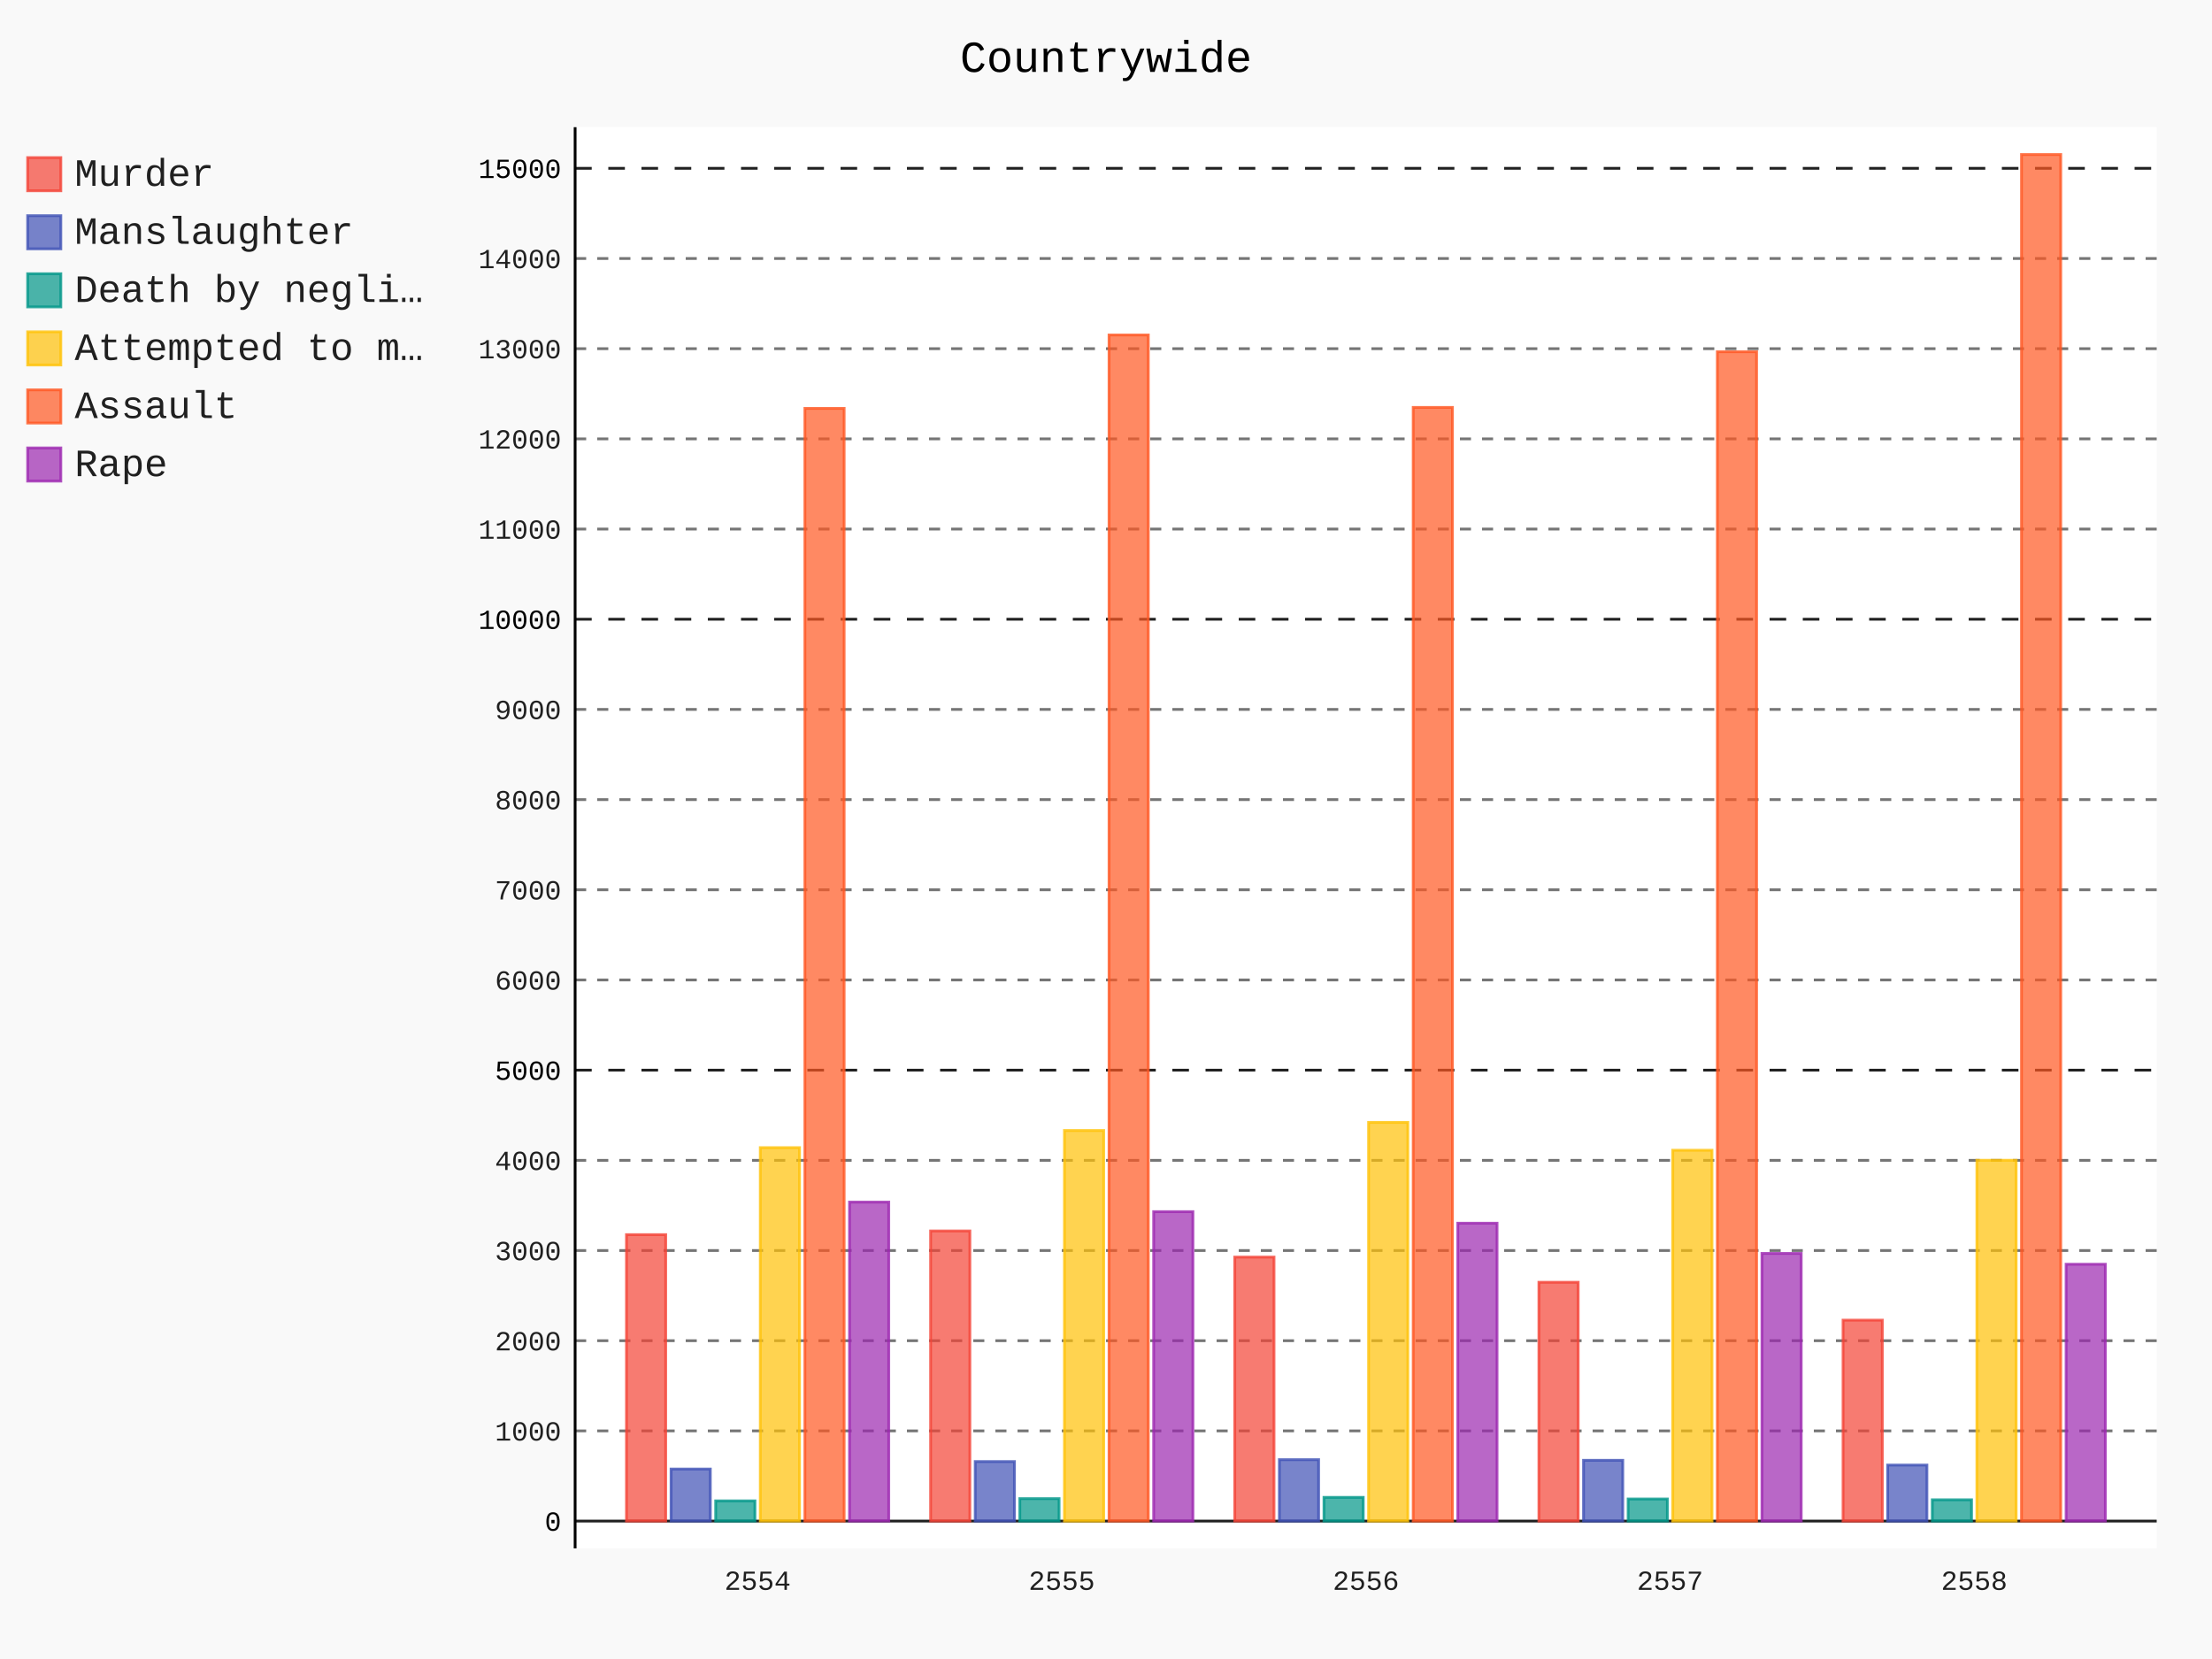
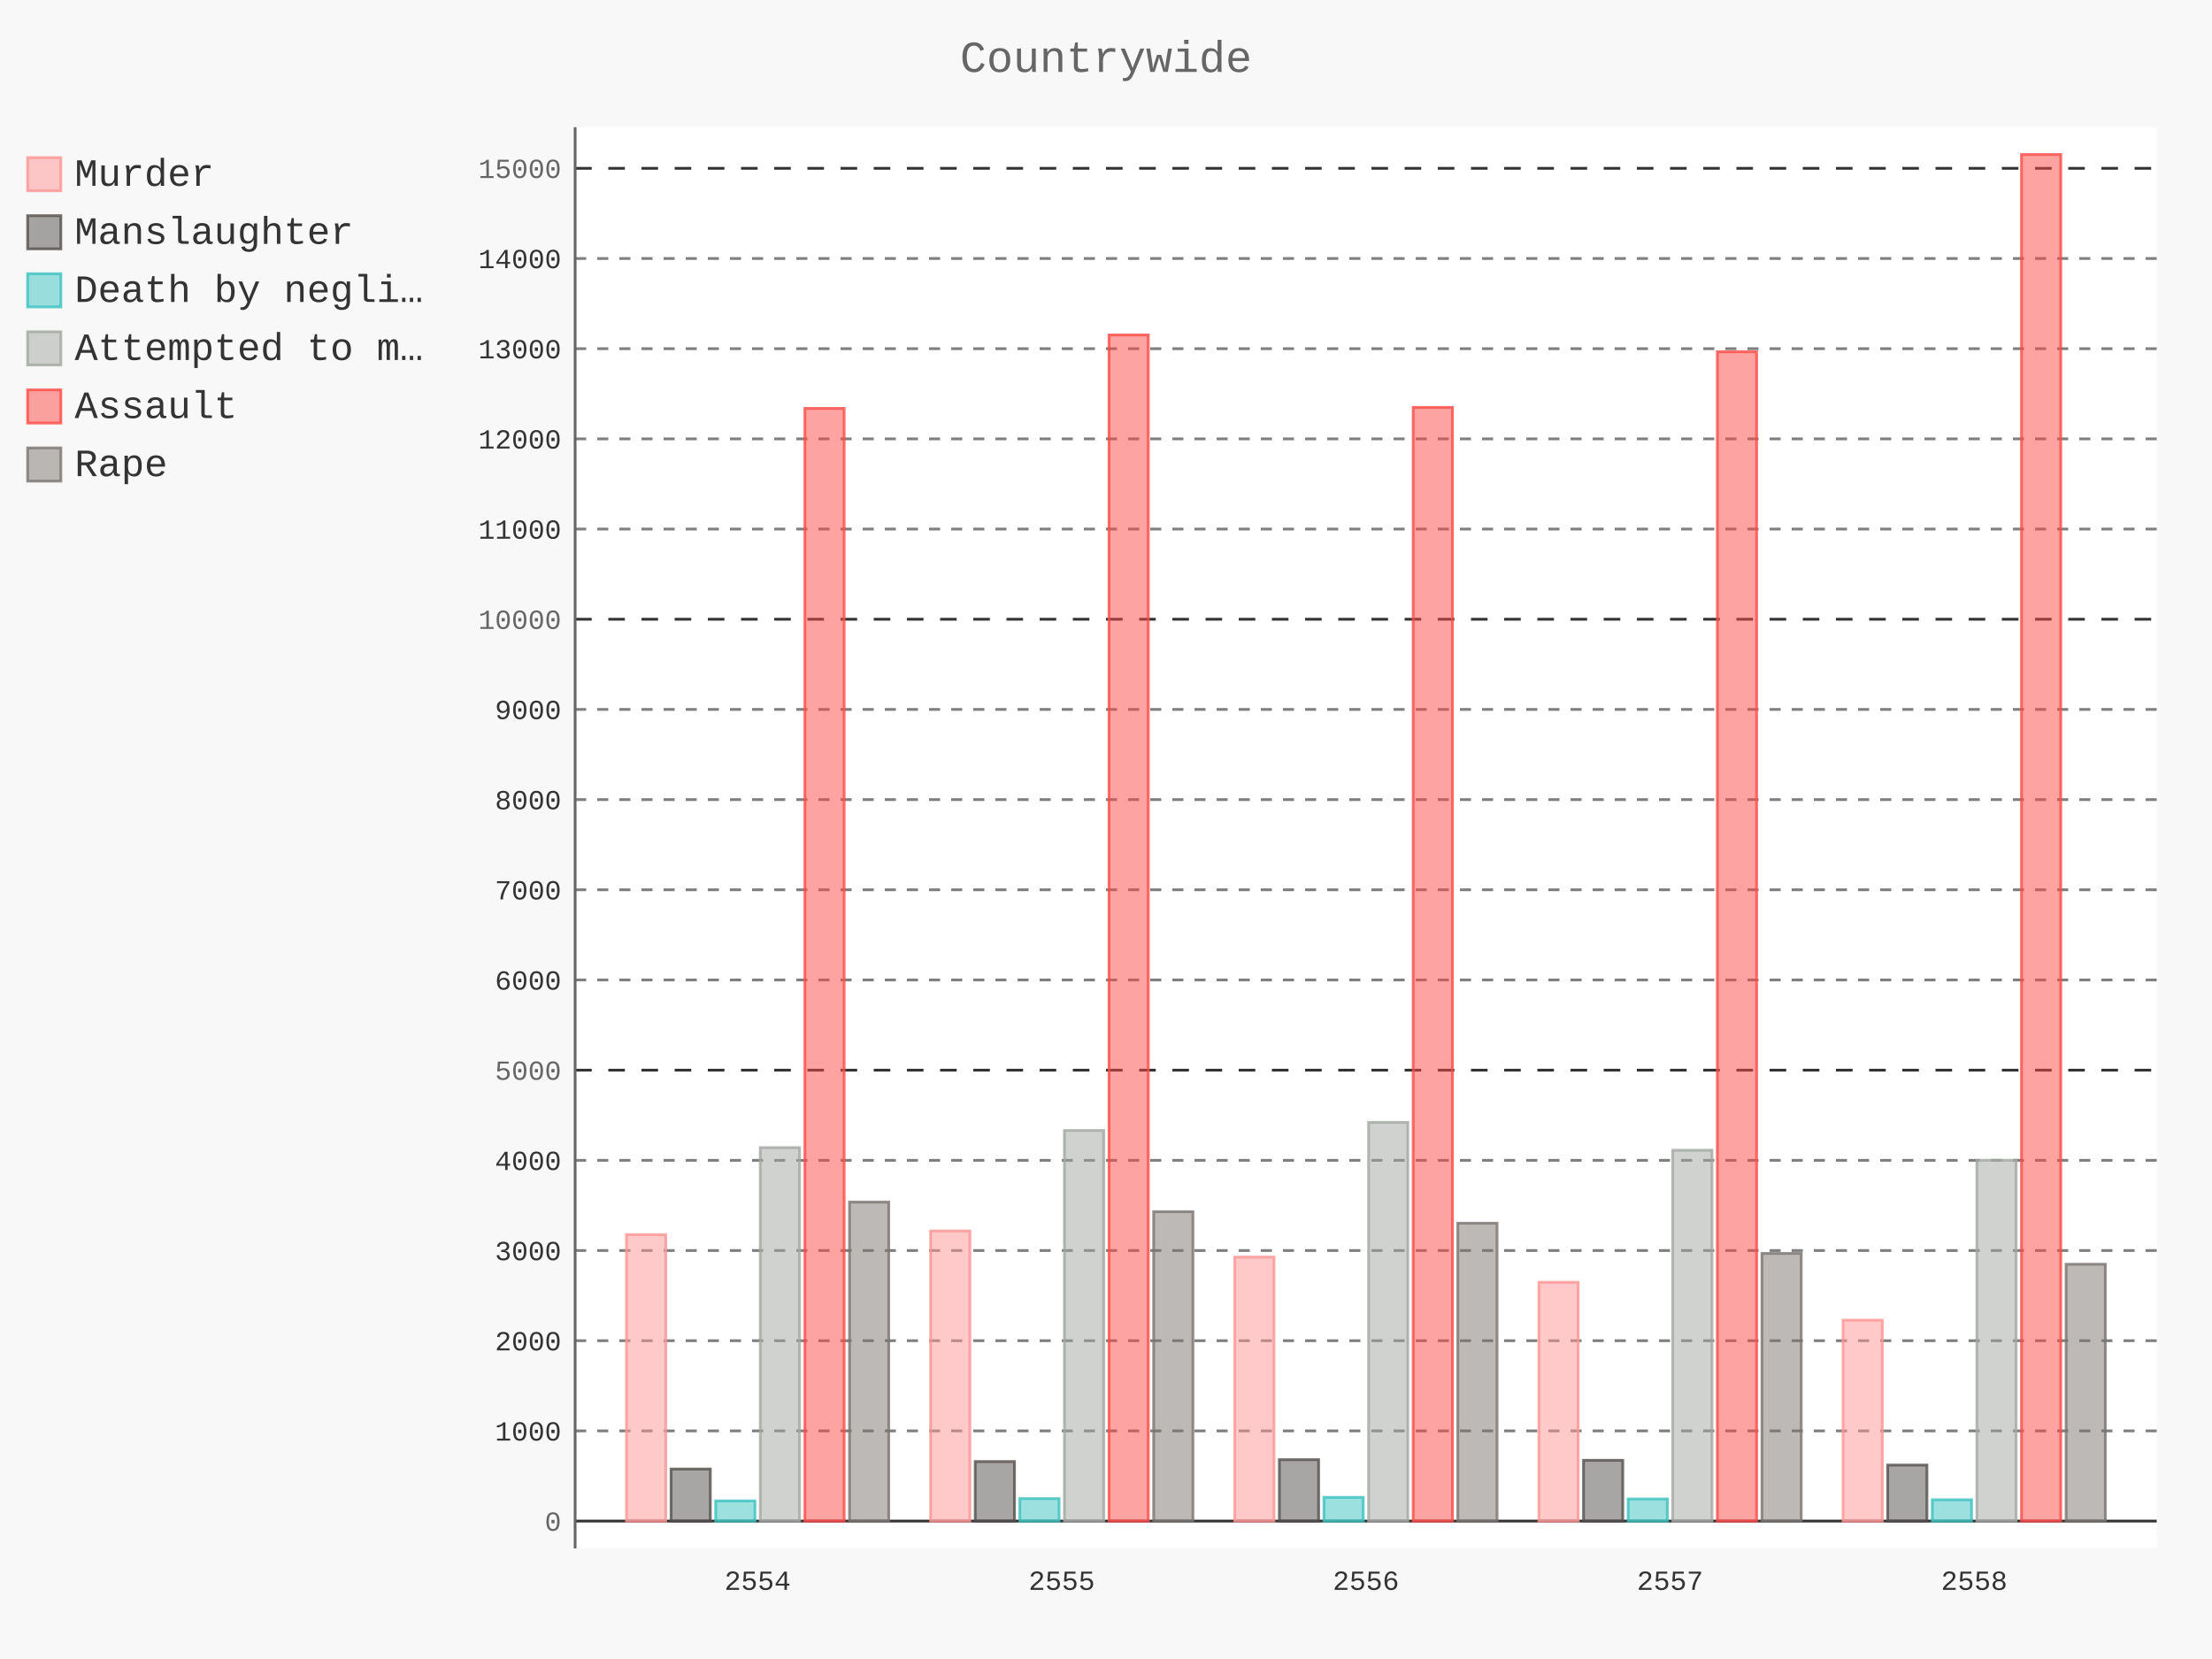
- <svg xmlns="http://www.w3.org/2000/svg" class="pygal-chart" id="chart-b6bae76d-2f96-45f6-87cd-413454b0d68c" viewBox="0 0 800 600">
+ <svg xmlns="http://www.w3.org/2000/svg" class="pygal-chart" id="chart-0d497788-f5ee-410a-a740-4adb68259a7d" viewBox="0 0 800 600">
  <defs>
-     <style type="text/css">#chart-b6bae76d-2f96-45f6-87cd-413454b0d68c{-webkit-user-select:none;-webkit-font-smoothing:antialiased;font-family:Consolas,"Liberation Mono",Menlo,Courier,monospace}#chart-b6bae76d-2f96-45f6-87cd-413454b0d68c .title{font-family:Consolas,"Liberation Mono",Menlo,Courier,monospace;font-size:16px}#chart-b6bae76d-2f96-45f6-87cd-413454b0d68c .legends .legend text{font-family:Consolas,"Liberation Mono",Menlo,Courier,monospace;font-size:14px}#chart-b6bae76d-2f96-45f6-87cd-413454b0d68c .axis text{font-family:Consolas,"Liberation Mono",Menlo,Courier,monospace;font-size:10px}#chart-b6bae76d-2f96-45f6-87cd-413454b0d68c .axis text.major{font-family:Consolas,"Liberation Mono",Menlo,Courier,monospace;font-size:10px}#chart-b6bae76d-2f96-45f6-87cd-413454b0d68c .text-overlay text.value{font-family:Consolas,"Liberation Mono",Menlo,Courier,monospace;font-size:16px}#chart-b6bae76d-2f96-45f6-87cd-413454b0d68c .text-overlay text.label{font-family:Consolas,"Liberation Mono",Menlo,Courier,monospace;font-size:10px}#chart-b6bae76d-2f96-45f6-87cd-413454b0d68c .tooltip{font-family:Consolas,"Liberation Mono",Menlo,Courier,monospace;font-size:14px}#chart-b6bae76d-2f96-45f6-87cd-413454b0d68c text.no_data{font-family:Consolas,"Liberation Mono",Menlo,Courier,monospace;font-size:64px}
- #chart-b6bae76d-2f96-45f6-87cd-413454b0d68c{background-color:rgba(249,249,249,1)}#chart-b6bae76d-2f96-45f6-87cd-413454b0d68c path,#chart-b6bae76d-2f96-45f6-87cd-413454b0d68c line,#chart-b6bae76d-2f96-45f6-87cd-413454b0d68c rect,#chart-b6bae76d-2f96-45f6-87cd-413454b0d68c circle{-webkit-transition:150ms;-moz-transition:150ms;transition:150ms}#chart-b6bae76d-2f96-45f6-87cd-413454b0d68c .graph &gt; .background{fill:rgba(249,249,249,1)}#chart-b6bae76d-2f96-45f6-87cd-413454b0d68c .plot &gt; .background{fill:rgba(255,255,255,1)}#chart-b6bae76d-2f96-45f6-87cd-413454b0d68c .graph{fill:rgba(0,0,0,.87)}#chart-b6bae76d-2f96-45f6-87cd-413454b0d68c text.no_data{fill:rgba(0,0,0,1)}#chart-b6bae76d-2f96-45f6-87cd-413454b0d68c .title{fill:rgba(0,0,0,1)}#chart-b6bae76d-2f96-45f6-87cd-413454b0d68c .legends .legend text{fill:rgba(0,0,0,.87)}#chart-b6bae76d-2f96-45f6-87cd-413454b0d68c .legends .legend:hover text{fill:rgba(0,0,0,1)}#chart-b6bae76d-2f96-45f6-87cd-413454b0d68c .axis .line{stroke:rgba(0,0,0,1)}#chart-b6bae76d-2f96-45f6-87cd-413454b0d68c .axis .guide.line{stroke:rgba(0,0,0,.54)}#chart-b6bae76d-2f96-45f6-87cd-413454b0d68c .axis .major.line{stroke:rgba(0,0,0,.87)}#chart-b6bae76d-2f96-45f6-87cd-413454b0d68c .axis text.major{fill:rgba(0,0,0,1)}#chart-b6bae76d-2f96-45f6-87cd-413454b0d68c .axis.y .guides:hover .guide.line,#chart-b6bae76d-2f96-45f6-87cd-413454b0d68c .line-graph .axis.x .guides:hover .guide.line,#chart-b6bae76d-2f96-45f6-87cd-413454b0d68c .stackedline-graph .axis.x .guides:hover .guide.line,#chart-b6bae76d-2f96-45f6-87cd-413454b0d68c .xy-graph .axis.x .guides:hover .guide.line{stroke:rgba(0,0,0,1)}#chart-b6bae76d-2f96-45f6-87cd-413454b0d68c .axis .guides:hover text{fill:rgba(0,0,0,1)}#chart-b6bae76d-2f96-45f6-87cd-413454b0d68c .reactive{fill-opacity:.7;stroke-opacity:.8}#chart-b6bae76d-2f96-45f6-87cd-413454b0d68c .ci{stroke:rgba(0,0,0,.87)}#chart-b6bae76d-2f96-45f6-87cd-413454b0d68c .reactive.active,#chart-b6bae76d-2f96-45f6-87cd-413454b0d68c .active .reactive{fill-opacity:.8;stroke-opacity:.9;stroke-width:4}#chart-b6bae76d-2f96-45f6-87cd-413454b0d68c .ci .reactive.active{stroke-width:1.5}#chart-b6bae76d-2f96-45f6-87cd-413454b0d68c .series text{fill:rgba(0,0,0,1)}#chart-b6bae76d-2f96-45f6-87cd-413454b0d68c .tooltip rect{fill:rgba(255,255,255,1);stroke:rgba(0,0,0,1);-webkit-transition:opacity 150ms;-moz-transition:opacity 150ms;transition:opacity 150ms}#chart-b6bae76d-2f96-45f6-87cd-413454b0d68c .tooltip .label{fill:rgba(0,0,0,.87)}#chart-b6bae76d-2f96-45f6-87cd-413454b0d68c .tooltip .label{fill:rgba(0,0,0,.87)}#chart-b6bae76d-2f96-45f6-87cd-413454b0d68c .tooltip .legend{font-size:.8em;fill:rgba(0,0,0,.54)}#chart-b6bae76d-2f96-45f6-87cd-413454b0d68c .tooltip .x_label{font-size:.6em;fill:rgba(0,0,0,1)}#chart-b6bae76d-2f96-45f6-87cd-413454b0d68c .tooltip .xlink{font-size:.5em;text-decoration:underline}#chart-b6bae76d-2f96-45f6-87cd-413454b0d68c .tooltip .value{font-size:1.5em}#chart-b6bae76d-2f96-45f6-87cd-413454b0d68c .bound{font-size:.5em}#chart-b6bae76d-2f96-45f6-87cd-413454b0d68c .max-value{font-size:.75em;fill:rgba(0,0,0,.54)}#chart-b6bae76d-2f96-45f6-87cd-413454b0d68c .map-element{fill:rgba(255,255,255,1);stroke:rgba(0,0,0,.54) !important}#chart-b6bae76d-2f96-45f6-87cd-413454b0d68c .map-element .reactive{fill-opacity:inherit;stroke-opacity:inherit}#chart-b6bae76d-2f96-45f6-87cd-413454b0d68c .color-0,#chart-b6bae76d-2f96-45f6-87cd-413454b0d68c .color-0 a:visited{stroke:#F44336;fill:#F44336}#chart-b6bae76d-2f96-45f6-87cd-413454b0d68c .color-1,#chart-b6bae76d-2f96-45f6-87cd-413454b0d68c .color-1 a:visited{stroke:#3F51B5;fill:#3F51B5}#chart-b6bae76d-2f96-45f6-87cd-413454b0d68c .color-2,#chart-b6bae76d-2f96-45f6-87cd-413454b0d68c .color-2 a:visited{stroke:#009688;fill:#009688}#chart-b6bae76d-2f96-45f6-87cd-413454b0d68c .color-3,#chart-b6bae76d-2f96-45f6-87cd-413454b0d68c .color-3 a:visited{stroke:#FFC107;fill:#FFC107}#chart-b6bae76d-2f96-45f6-87cd-413454b0d68c .color-4,#chart-b6bae76d-2f96-45f6-87cd-413454b0d68c .color-4 a:visited{stroke:#FF5722;fill:#FF5722}#chart-b6bae76d-2f96-45f6-87cd-413454b0d68c .color-5,#chart-b6bae76d-2f96-45f6-87cd-413454b0d68c .color-5 a:visited{stroke:#9C27B0;fill:#9C27B0}#chart-b6bae76d-2f96-45f6-87cd-413454b0d68c .text-overlay .color-0 text{fill:black}#chart-b6bae76d-2f96-45f6-87cd-413454b0d68c .text-overlay .color-1 text{fill:black}#chart-b6bae76d-2f96-45f6-87cd-413454b0d68c .text-overlay .color-2 text{fill:black}#chart-b6bae76d-2f96-45f6-87cd-413454b0d68c .text-overlay .color-3 text{fill:black}#chart-b6bae76d-2f96-45f6-87cd-413454b0d68c .text-overlay .color-4 text{fill:black}#chart-b6bae76d-2f96-45f6-87cd-413454b0d68c .text-overlay .color-5 text{fill:black}
- #chart-b6bae76d-2f96-45f6-87cd-413454b0d68c text.no_data{text-anchor:middle}#chart-b6bae76d-2f96-45f6-87cd-413454b0d68c .guide.line{fill:none}#chart-b6bae76d-2f96-45f6-87cd-413454b0d68c .centered{text-anchor:middle}#chart-b6bae76d-2f96-45f6-87cd-413454b0d68c .title{text-anchor:middle}#chart-b6bae76d-2f96-45f6-87cd-413454b0d68c .legends .legend text{fill-opacity:1}#chart-b6bae76d-2f96-45f6-87cd-413454b0d68c .axis.x text{text-anchor:middle}#chart-b6bae76d-2f96-45f6-87cd-413454b0d68c .axis.x:not(.web) text[transform]{text-anchor:start}#chart-b6bae76d-2f96-45f6-87cd-413454b0d68c .axis.x:not(.web) text[transform].backwards{text-anchor:end}#chart-b6bae76d-2f96-45f6-87cd-413454b0d68c .axis.y text{text-anchor:end}#chart-b6bae76d-2f96-45f6-87cd-413454b0d68c .axis.y text[transform].backwards{text-anchor:start}#chart-b6bae76d-2f96-45f6-87cd-413454b0d68c .axis.y2 text{text-anchor:start}#chart-b6bae76d-2f96-45f6-87cd-413454b0d68c .axis.y2 text[transform].backwards{text-anchor:end}#chart-b6bae76d-2f96-45f6-87cd-413454b0d68c .axis .guide.line{stroke-dasharray:4,4}#chart-b6bae76d-2f96-45f6-87cd-413454b0d68c .axis .major.guide.line{stroke-dasharray:6,6}#chart-b6bae76d-2f96-45f6-87cd-413454b0d68c .horizontal .axis.y .guide.line,#chart-b6bae76d-2f96-45f6-87cd-413454b0d68c .horizontal .axis.y2 .guide.line,#chart-b6bae76d-2f96-45f6-87cd-413454b0d68c .vertical .axis.x .guide.line{opacity:0}#chart-b6bae76d-2f96-45f6-87cd-413454b0d68c .horizontal .axis.always_show .guide.line,#chart-b6bae76d-2f96-45f6-87cd-413454b0d68c .vertical .axis.always_show .guide.line{opacity:1 !important}#chart-b6bae76d-2f96-45f6-87cd-413454b0d68c .axis.y .guides:hover .guide.line,#chart-b6bae76d-2f96-45f6-87cd-413454b0d68c .axis.y2 .guides:hover .guide.line,#chart-b6bae76d-2f96-45f6-87cd-413454b0d68c .axis.x .guides:hover .guide.line{opacity:1}#chart-b6bae76d-2f96-45f6-87cd-413454b0d68c .axis .guides:hover text{opacity:1}#chart-b6bae76d-2f96-45f6-87cd-413454b0d68c .nofill{fill:none}#chart-b6bae76d-2f96-45f6-87cd-413454b0d68c .subtle-fill{fill-opacity:.2}#chart-b6bae76d-2f96-45f6-87cd-413454b0d68c .dot{stroke-width:1px;fill-opacity:1}#chart-b6bae76d-2f96-45f6-87cd-413454b0d68c .dot.active{stroke-width:5px}#chart-b6bae76d-2f96-45f6-87cd-413454b0d68c .dot.negative{fill:transparent}#chart-b6bae76d-2f96-45f6-87cd-413454b0d68c text,#chart-b6bae76d-2f96-45f6-87cd-413454b0d68c tspan{stroke:none !important}#chart-b6bae76d-2f96-45f6-87cd-413454b0d68c .series text.active{opacity:1}#chart-b6bae76d-2f96-45f6-87cd-413454b0d68c .tooltip rect{fill-opacity:.95;stroke-width:.5}#chart-b6bae76d-2f96-45f6-87cd-413454b0d68c .tooltip text{fill-opacity:1}#chart-b6bae76d-2f96-45f6-87cd-413454b0d68c .showable{visibility:hidden}#chart-b6bae76d-2f96-45f6-87cd-413454b0d68c .showable.shown{visibility:visible}#chart-b6bae76d-2f96-45f6-87cd-413454b0d68c .gauge-background{fill:rgba(229,229,229,1);stroke:none}#chart-b6bae76d-2f96-45f6-87cd-413454b0d68c .bg-lines{stroke:rgba(249,249,249,1);stroke-width:2px}</style>
+     <style type="text/css">#chart-0d497788-f5ee-410a-a740-4adb68259a7d{-webkit-user-select:none;-webkit-font-smoothing:antialiased;font-family:Consolas,"Liberation Mono",Menlo,Courier,monospace}#chart-0d497788-f5ee-410a-a740-4adb68259a7d .title{font-family:Consolas,"Liberation Mono",Menlo,Courier,monospace;font-size:16px}#chart-0d497788-f5ee-410a-a740-4adb68259a7d .legends .legend text{font-family:Consolas,"Liberation Mono",Menlo,Courier,monospace;font-size:14px}#chart-0d497788-f5ee-410a-a740-4adb68259a7d .axis text{font-family:Consolas,"Liberation Mono",Menlo,Courier,monospace;font-size:10px}#chart-0d497788-f5ee-410a-a740-4adb68259a7d .axis text.major{font-family:Consolas,"Liberation Mono",Menlo,Courier,monospace;font-size:10px}#chart-0d497788-f5ee-410a-a740-4adb68259a7d .text-overlay text.value{font-family:Consolas,"Liberation Mono",Menlo,Courier,monospace;font-size:16px}#chart-0d497788-f5ee-410a-a740-4adb68259a7d .text-overlay text.label{font-family:Consolas,"Liberation Mono",Menlo,Courier,monospace;font-size:10px}#chart-0d497788-f5ee-410a-a740-4adb68259a7d .tooltip{font-family:Consolas,"Liberation Mono",Menlo,Courier,monospace;font-size:14px}#chart-0d497788-f5ee-410a-a740-4adb68259a7d text.no_data{font-family:Consolas,"Liberation Mono",Menlo,Courier,monospace;font-size:64px}
+ #chart-0d497788-f5ee-410a-a740-4adb68259a7d{background-color:#f8f8f8}#chart-0d497788-f5ee-410a-a740-4adb68259a7d path,#chart-0d497788-f5ee-410a-a740-4adb68259a7d line,#chart-0d497788-f5ee-410a-a740-4adb68259a7d rect,#chart-0d497788-f5ee-410a-a740-4adb68259a7d circle{-webkit-transition:250ms ease-in;-moz-transition:250ms ease-in;transition:250ms ease-in}#chart-0d497788-f5ee-410a-a740-4adb68259a7d .graph &gt; .background{fill:#f8f8f8}#chart-0d497788-f5ee-410a-a740-4adb68259a7d .plot &gt; .background{fill:#ffffff}#chart-0d497788-f5ee-410a-a740-4adb68259a7d .graph{fill:#333}#chart-0d497788-f5ee-410a-a740-4adb68259a7d text.no_data{fill:#666}#chart-0d497788-f5ee-410a-a740-4adb68259a7d .title{fill:#666}#chart-0d497788-f5ee-410a-a740-4adb68259a7d .legends .legend text{fill:#333}#chart-0d497788-f5ee-410a-a740-4adb68259a7d .legends .legend:hover text{fill:#666}#chart-0d497788-f5ee-410a-a740-4adb68259a7d .axis .line{stroke:#666}#chart-0d497788-f5ee-410a-a740-4adb68259a7d .axis .guide.line{stroke:rgba(0,0,0,0.5)}#chart-0d497788-f5ee-410a-a740-4adb68259a7d .axis .major.line{stroke:#333}#chart-0d497788-f5ee-410a-a740-4adb68259a7d .axis text.major{fill:#666}#chart-0d497788-f5ee-410a-a740-4adb68259a7d .axis.y .guides:hover .guide.line,#chart-0d497788-f5ee-410a-a740-4adb68259a7d .line-graph .axis.x .guides:hover .guide.line,#chart-0d497788-f5ee-410a-a740-4adb68259a7d .stackedline-graph .axis.x .guides:hover .guide.line,#chart-0d497788-f5ee-410a-a740-4adb68259a7d .xy-graph .axis.x .guides:hover .guide.line{stroke:#666}#chart-0d497788-f5ee-410a-a740-4adb68259a7d .axis .guides:hover text{fill:#666}#chart-0d497788-f5ee-410a-a740-4adb68259a7d .reactive{fill-opacity:.5;stroke-opacity:.8}#chart-0d497788-f5ee-410a-a740-4adb68259a7d .ci{stroke:#333}#chart-0d497788-f5ee-410a-a740-4adb68259a7d .reactive.active,#chart-0d497788-f5ee-410a-a740-4adb68259a7d .active .reactive{fill-opacity:.9;stroke-opacity:.9;stroke-width:4}#chart-0d497788-f5ee-410a-a740-4adb68259a7d .ci .reactive.active{stroke-width:1.5}#chart-0d497788-f5ee-410a-a740-4adb68259a7d .series text{fill:#666}#chart-0d497788-f5ee-410a-a740-4adb68259a7d .tooltip rect{fill:#ffffff;stroke:#666;-webkit-transition:opacity 250ms ease-in;-moz-transition:opacity 250ms ease-in;transition:opacity 250ms ease-in}#chart-0d497788-f5ee-410a-a740-4adb68259a7d .tooltip .label{fill:#333}#chart-0d497788-f5ee-410a-a740-4adb68259a7d .tooltip .label{fill:#333}#chart-0d497788-f5ee-410a-a740-4adb68259a7d .tooltip .legend{font-size:.8em;fill:rgba(0,0,0,0.5)}#chart-0d497788-f5ee-410a-a740-4adb68259a7d .tooltip .x_label{font-size:.6em;fill:#666}#chart-0d497788-f5ee-410a-a740-4adb68259a7d .tooltip .xlink{font-size:.5em;text-decoration:underline}#chart-0d497788-f5ee-410a-a740-4adb68259a7d .tooltip .value{font-size:1.5em}#chart-0d497788-f5ee-410a-a740-4adb68259a7d .bound{font-size:.5em}#chart-0d497788-f5ee-410a-a740-4adb68259a7d .max-value{font-size:.75em;fill:rgba(0,0,0,0.5)}#chart-0d497788-f5ee-410a-a740-4adb68259a7d .map-element{fill:#ffffff;stroke:rgba(0,0,0,0.5) !important}#chart-0d497788-f5ee-410a-a740-4adb68259a7d .map-element .reactive{fill-opacity:inherit;stroke-opacity:inherit}#chart-0d497788-f5ee-410a-a740-4adb68259a7d .color-0,#chart-0d497788-f5ee-410a-a740-4adb68259a7d .color-0 a:visited{stroke:#fe9592;fill:#fe9592}#chart-0d497788-f5ee-410a-a740-4adb68259a7d .color-1,#chart-0d497788-f5ee-410a-a740-4adb68259a7d .color-1 a:visited{stroke:#534f4c;fill:#534f4c}#chart-0d497788-f5ee-410a-a740-4adb68259a7d .color-2,#chart-0d497788-f5ee-410a-a740-4adb68259a7d .color-2 a:visited{stroke:#3ac2c0;fill:#3ac2c0}#chart-0d497788-f5ee-410a-a740-4adb68259a7d .color-3,#chart-0d497788-f5ee-410a-a740-4adb68259a7d .color-3 a:visited{stroke:#a2a7a1;fill:#a2a7a1}#chart-0d497788-f5ee-410a-a740-4adb68259a7d .color-4,#chart-0d497788-f5ee-410a-a740-4adb68259a7d .color-4 a:visited{stroke:#fd4b46;fill:#fd4b46}#chart-0d497788-f5ee-410a-a740-4adb68259a7d .color-5,#chart-0d497788-f5ee-410a-a740-4adb68259a7d .color-5 a:visited{stroke:#7b7571;fill:#7b7571}#chart-0d497788-f5ee-410a-a740-4adb68259a7d .text-overlay .color-0 text{fill:black}#chart-0d497788-f5ee-410a-a740-4adb68259a7d .text-overlay .color-1 text{fill:black}#chart-0d497788-f5ee-410a-a740-4adb68259a7d .text-overlay .color-2 text{fill:black}#chart-0d497788-f5ee-410a-a740-4adb68259a7d .text-overlay .color-3 text{fill:black}#chart-0d497788-f5ee-410a-a740-4adb68259a7d .text-overlay .color-4 text{fill:black}#chart-0d497788-f5ee-410a-a740-4adb68259a7d .text-overlay .color-5 text{fill:black}
+ #chart-0d497788-f5ee-410a-a740-4adb68259a7d text.no_data{text-anchor:middle}#chart-0d497788-f5ee-410a-a740-4adb68259a7d .guide.line{fill:none}#chart-0d497788-f5ee-410a-a740-4adb68259a7d .centered{text-anchor:middle}#chart-0d497788-f5ee-410a-a740-4adb68259a7d .title{text-anchor:middle}#chart-0d497788-f5ee-410a-a740-4adb68259a7d .legends .legend text{fill-opacity:1}#chart-0d497788-f5ee-410a-a740-4adb68259a7d .axis.x text{text-anchor:middle}#chart-0d497788-f5ee-410a-a740-4adb68259a7d .axis.x:not(.web) text[transform]{text-anchor:start}#chart-0d497788-f5ee-410a-a740-4adb68259a7d .axis.x:not(.web) text[transform].backwards{text-anchor:end}#chart-0d497788-f5ee-410a-a740-4adb68259a7d .axis.y text{text-anchor:end}#chart-0d497788-f5ee-410a-a740-4adb68259a7d .axis.y text[transform].backwards{text-anchor:start}#chart-0d497788-f5ee-410a-a740-4adb68259a7d .axis.y2 text{text-anchor:start}#chart-0d497788-f5ee-410a-a740-4adb68259a7d .axis.y2 text[transform].backwards{text-anchor:end}#chart-0d497788-f5ee-410a-a740-4adb68259a7d .axis .guide.line{stroke-dasharray:4,4}#chart-0d497788-f5ee-410a-a740-4adb68259a7d .axis .major.guide.line{stroke-dasharray:6,6}#chart-0d497788-f5ee-410a-a740-4adb68259a7d .horizontal .axis.y .guide.line,#chart-0d497788-f5ee-410a-a740-4adb68259a7d .horizontal .axis.y2 .guide.line,#chart-0d497788-f5ee-410a-a740-4adb68259a7d .vertical .axis.x .guide.line{opacity:0}#chart-0d497788-f5ee-410a-a740-4adb68259a7d .horizontal .axis.always_show .guide.line,#chart-0d497788-f5ee-410a-a740-4adb68259a7d .vertical .axis.always_show .guide.line{opacity:1 !important}#chart-0d497788-f5ee-410a-a740-4adb68259a7d .axis.y .guides:hover .guide.line,#chart-0d497788-f5ee-410a-a740-4adb68259a7d .axis.y2 .guides:hover .guide.line,#chart-0d497788-f5ee-410a-a740-4adb68259a7d .axis.x .guides:hover .guide.line{opacity:1}#chart-0d497788-f5ee-410a-a740-4adb68259a7d .axis .guides:hover text{opacity:1}#chart-0d497788-f5ee-410a-a740-4adb68259a7d .nofill{fill:none}#chart-0d497788-f5ee-410a-a740-4adb68259a7d .subtle-fill{fill-opacity:.2}#chart-0d497788-f5ee-410a-a740-4adb68259a7d .dot{stroke-width:1px;fill-opacity:1}#chart-0d497788-f5ee-410a-a740-4adb68259a7d .dot.active{stroke-width:5px}#chart-0d497788-f5ee-410a-a740-4adb68259a7d .dot.negative{fill:transparent}#chart-0d497788-f5ee-410a-a740-4adb68259a7d text,#chart-0d497788-f5ee-410a-a740-4adb68259a7d tspan{stroke:none !important}#chart-0d497788-f5ee-410a-a740-4adb68259a7d .series text.active{opacity:1}#chart-0d497788-f5ee-410a-a740-4adb68259a7d .tooltip rect{fill-opacity:.95;stroke-width:.5}#chart-0d497788-f5ee-410a-a740-4adb68259a7d .tooltip text{fill-opacity:1}#chart-0d497788-f5ee-410a-a740-4adb68259a7d .showable{visibility:hidden}#chart-0d497788-f5ee-410a-a740-4adb68259a7d .showable.shown{visibility:visible}#chart-0d497788-f5ee-410a-a740-4adb68259a7d .gauge-background{fill:rgba(229,229,229,1);stroke:none}#chart-0d497788-f5ee-410a-a740-4adb68259a7d .bg-lines{stroke:#f8f8f8;stroke-width:2px}</style>
  </defs>
  <g class="graph bar-graph vertical">
    <rect class="background" height="600" width="800" x="0" y="0" />
    <g class="plot" transform="translate(208, 46)">
      <rect class="background" height="514" width="572.0" x="0" y="0" />
      <g class="axis y">
        <g class="guides">
          <path class="axis major line" d="M0 504.115 h572" />
          <text class="major" x="-5" y="507.615">0</text>
        </g>
        <g class="guides">
          <path class="guide line" d="M0 471.499 h572" />
          <text class="" x="-5" y="474.999">1000</text>
        </g>
        <g class="guides">
          <path class="guide line" d="M0 438.883 h572" />
          <text class="" x="-5" y="442.383">2000</text>
        </g>
        <g class="guides">
          <path class="guide line" d="M0 406.267 h572" />
          <text class="" x="-5" y="409.767">3000</text>
        </g>
        <g class="guides">
          <path class="guide line" d="M0 373.651 h572" />
          <text class="" x="-5" y="377.151">4000</text>
        </g>
        <g class="guides">
          <path class="major guide line" d="M0 341.035 h572" />
          <text class="major" x="-5" y="344.535">5000</text>
        </g>
        <g class="guides">
          <path class="guide line" d="M0 308.419 h572" />
          <text class="" x="-5" y="311.919">6000</text>
        </g>
        <g class="guides">
          <path class="guide line" d="M0 275.803 h572" />
          <text class="" x="-5" y="279.303">7000</text>
        </g>
        <g class="guides">
          <path class="guide line" d="M0 243.187 h572" />
          <text class="" x="-5" y="246.687">8000</text>
        </g>
        <g class="guides">
          <path class="guide line" d="M0 210.571 h572" />
          <text class="" x="-5" y="214.071">9000</text>
        </g>
        <g class="guides">
          <path class="major guide line" d="M0 177.955 h572" />
          <text class="major" x="-5" y="181.455">10000</text>
        </g>
        <g class="guides">
          <path class="guide line" d="M0 145.339 h572" />
          <text class="" x="-5" y="148.839">11000</text>
        </g>
        <g class="guides">
          <path class="guide line" d="M0 112.723 h572" />
          <text class="" x="-5" y="116.223">12000</text>
        </g>
        <g class="guides">
          <path class="guide line" d="M0 80.107 h572" />
          <text class="" x="-5" y="83.607">13000</text>
        </g>
        <g class="guides">
          <path class="guide line" d="M0 47.491 h572" />
          <text class="" x="-5" y="50.991">14000</text>
        </g>
        <g class="guides">
          <path class="major guide line" d="M0 14.875 h572" />
          <text class="major" x="-5" y="18.375">15000</text>
        </g>
      </g>
      <g class="axis x">
        <path class="line" d="M0 0 v514" />
        <g class="guides">
          <path class="guide line" d="M66 0 v514" />
          <text class="" x="66.0" y="529.0">2554</text>
        </g>
        <g class="guides">
          <path class="guide line" d="M176 0 v514" />
          <text class="" x="176.0" y="529.0">2555</text>
        </g>
        <g class="guides">
          <path class="guide line" d="M286 0 v514" />
          <text class="" x="286.0" y="529.0">2556</text>
        </g>
        <g class="guides">
          <path class="guide line" d="M396 0 v514" />
          <text class="" x="396.0" y="529.0">2557</text>
        </g>
        <g class="guides">
          <path class="guide line" d="M506 0 v514" />
          <text class="" x="506.0" y="529.0">2558</text>
        </g>
      </g>
      <g class="series serie-0 color-0">
        <g class="bars">
          <g class="bar">
            <rect class="rect reactive tooltip-trigger" height="103.589" rx="0" ry="0" width="14.197" x="18.568" y="400.527" />
          </g>
          <g class="bar">
            <rect class="rect reactive tooltip-trigger" height="104.926" rx="0" ry="0" width="14.197" x="128.568" y="399.19" />
          </g>
          <g class="bar">
            <rect class="rect reactive tooltip-trigger" height="95.467" rx="0" ry="0" width="14.197" x="238.568" y="408.648" />
          </g>
          <g class="bar">
            <rect class="rect reactive tooltip-trigger" height="86.367" rx="0" ry="0" width="14.197" x="348.568" y="417.748" />
          </g>
          <g class="bar">
            <rect class="rect reactive tooltip-trigger" height="72.669" rx="0" ry="0" width="14.197" x="458.568" y="431.447" />
          </g>
        </g>
      </g>
      <g class="series serie-1 color-1">
        <g class="bars">
          <g class="bar">
            <rect class="rect reactive tooltip-trigger" height="18.819" rx="0" ry="0" width="14.197" x="34.701" y="485.296" />
          </g>
          <g class="bar">
            <rect class="rect reactive tooltip-trigger" height="21.527" rx="0" ry="0" width="14.197" x="144.701" y="482.589" />
          </g>
          <g class="bar">
            <rect class="rect reactive tooltip-trigger" height="22.212" rx="0" ry="0" width="14.197" x="254.701" y="481.904" />
          </g>
          <g class="bar">
            <rect class="rect reactive tooltip-trigger" height="21.983" rx="0" ry="0" width="14.197" x="364.701" y="482.132" />
          </g>
          <g class="bar">
            <rect class="rect reactive tooltip-trigger" height="20.255" rx="0" ry="0" width="14.197" x="474.701" y="483.861" />
          </g>
        </g>
      </g>
      <g class="series serie-2 color-2">
        <g class="bars">
          <g class="bar">
            <rect class="rect reactive tooltip-trigger" height="7.306" rx="0" ry="0" width="14.197" x="50.835" y="496.809" />
          </g>
          <g class="bar">
            <rect class="rect reactive tooltip-trigger" height="8.121" rx="0" ry="0" width="14.197" x="160.835" y="495.994" />
          </g>
          <g class="bar">
            <rect class="rect reactive tooltip-trigger" height="8.578" rx="0" ry="0" width="14.197" x="270.835" y="495.537" />
          </g>
          <g class="bar">
            <rect class="rect reactive tooltip-trigger" height="7.991" rx="0" ry="0" width="14.197" x="380.835" y="496.124" />
          </g>
          <g class="bar">
            <rect class="rect reactive tooltip-trigger" height="7.697" rx="0" ry="0" width="14.197" x="490.835" y="496.418" />
          </g>
        </g>
      </g>
      <g class="series serie-3 color-3">
        <g class="bars">
          <g class="bar">
            <rect class="rect reactive tooltip-trigger" height="135.063" rx="0" ry="0" width="14.197" x="66.968" y="369.052" />
          </g>
          <g class="bar">
            <rect class="rect reactive tooltip-trigger" height="141.26" rx="0" ry="0" width="14.197" x="176.968" y="362.855" />
          </g>
          <g class="bar">
            <rect class="rect reactive tooltip-trigger" height="144.195" rx="0" ry="0" width="14.197" x="286.968" y="359.92" />
          </g>
          <g class="bar">
            <rect class="rect reactive tooltip-trigger" height="134.117" rx="0" ry="0" width="14.197" x="396.968" y="369.998" />
          </g>
          <g class="bar">
            <rect class="rect reactive tooltip-trigger" height="130.497" rx="0" ry="0" width="14.197" x="506.968" y="373.619" />
          </g>
        </g>
      </g>
      <g class="series serie-4 color-4">
        <g class="bars">
          <g class="bar">
            <rect class="rect reactive tooltip-trigger" height="402.417" rx="0" ry="0" width="14.197" x="83.101" y="101.699" />
          </g>
          <g class="bar">
            <rect class="rect reactive tooltip-trigger" height="428.966" rx="0" ry="0" width="14.197" x="193.101" y="75.149" />
          </g>
          <g class="bar">
            <rect class="rect reactive tooltip-trigger" height="402.775" rx="0" ry="0" width="14.197" x="303.101" y="101.34" />
          </g>
          <g class="bar">
            <rect class="rect reactive tooltip-trigger" height="422.9" rx="0" ry="0" width="14.197" x="413.101" y="81.216" />
          </g>
          <g class="bar">
            <rect class="rect reactive tooltip-trigger" height="494.231" rx="0" ry="0" width="14.197" x="523.101" y="9.885" />
          </g>
        </g>
      </g>
      <g class="series serie-5 color-5">
        <g class="bars">
          <g class="bar">
            <rect class="rect reactive tooltip-trigger" height="115.363" rx="0" ry="0" width="14.197" x="99.235" y="388.752" />
          </g>
          <g class="bar">
            <rect class="rect reactive tooltip-trigger" height="111.906" rx="0" ry="0" width="14.197" x="209.235" y="392.21" />
          </g>
          <g class="bar">
            <rect class="rect reactive tooltip-trigger" height="107.731" rx="0" ry="0" width="14.197" x="319.235" y="396.385" />
          </g>
          <g class="bar">
            <rect class="rect reactive tooltip-trigger" height="96.804" rx="0" ry="0" width="14.197" x="429.235" y="407.311" />
          </g>
          <g class="bar">
            <rect class="rect reactive tooltip-trigger" height="92.89" rx="0" ry="0" width="14.197" x="539.235" y="411.225" />
          </g>
        </g>
      </g>
    </g>
    <g class="titles">
      <text class="title plot_title" x="400.0" y="26">Countrywide</text>
    </g>
    <g class="plot overlay" transform="translate(208, 46)">
      <g class="series serie-0 color-0" />
      <g class="series serie-1 color-1" />
      <g class="series serie-2 color-2" />
      <g class="series serie-3 color-3" />
      <g class="series serie-4 color-4" />
      <g class="series serie-5 color-5" />
    </g>
    <g class="plot text-overlay" transform="translate(208, 46)">
      <g class="series serie-0 color-0" />
      <g class="series serie-1 color-1" />
      <g class="series serie-2 color-2" />
      <g class="series serie-3 color-3" />
      <g class="series serie-4 color-4" />
      <g class="series serie-5 color-5" />
    </g>
    <g class="plot tooltip-overlay" transform="translate(208, 46)">
      <g class="tooltip" style="opacity: 0" transform="translate(0 0)">
        <rect class="tooltip-box" height="0" rx="0" ry="0" width="0" />
        <g class="text" />
      </g>
    </g>
    <g class="legends" transform="translate(10, 56)">
      <g class="legend reactive activate-serie" id="activate-serie-0">
        <rect class="color-0 reactive" height="12" width="12" x="0.0" y="1.0" />
        <text x="17.0" y="11.2">Murder</text>
      </g>
      <g class="legend reactive activate-serie" id="activate-serie-1">
        <rect class="color-1 reactive" height="12" width="12" x="0.0" y="22.0" />
        <text x="17.0" y="32.2">Manslaughter</text>
      </g>
      <g class="legend reactive activate-serie" id="activate-serie-2">
        <rect class="color-2 reactive" height="12" width="12" x="0.0" y="43.0" />
        <text x="17.0" y="53.2">Death by negli…</text>
      </g>
      <g class="legend reactive activate-serie" id="activate-serie-3">
        <rect class="color-3 reactive" height="12" width="12" x="0.0" y="64.0" />
        <text x="17.0" y="74.2">Attempted to m…</text>
      </g>
      <g class="legend reactive activate-serie" id="activate-serie-4">
        <rect class="color-4 reactive" height="12" width="12" x="0.0" y="85.0" />
        <text x="17.0" y="95.2">Assault</text>
      </g>
      <g class="legend reactive activate-serie" id="activate-serie-5">
        <rect class="color-5 reactive" height="12" width="12" x="0.0" y="106.0" />
        <text x="17.0" y="116.2">Rape</text>
      </g>
    </g>
    <g class="legends" transform="translate(790, 56)" />
  </g>
</svg>
